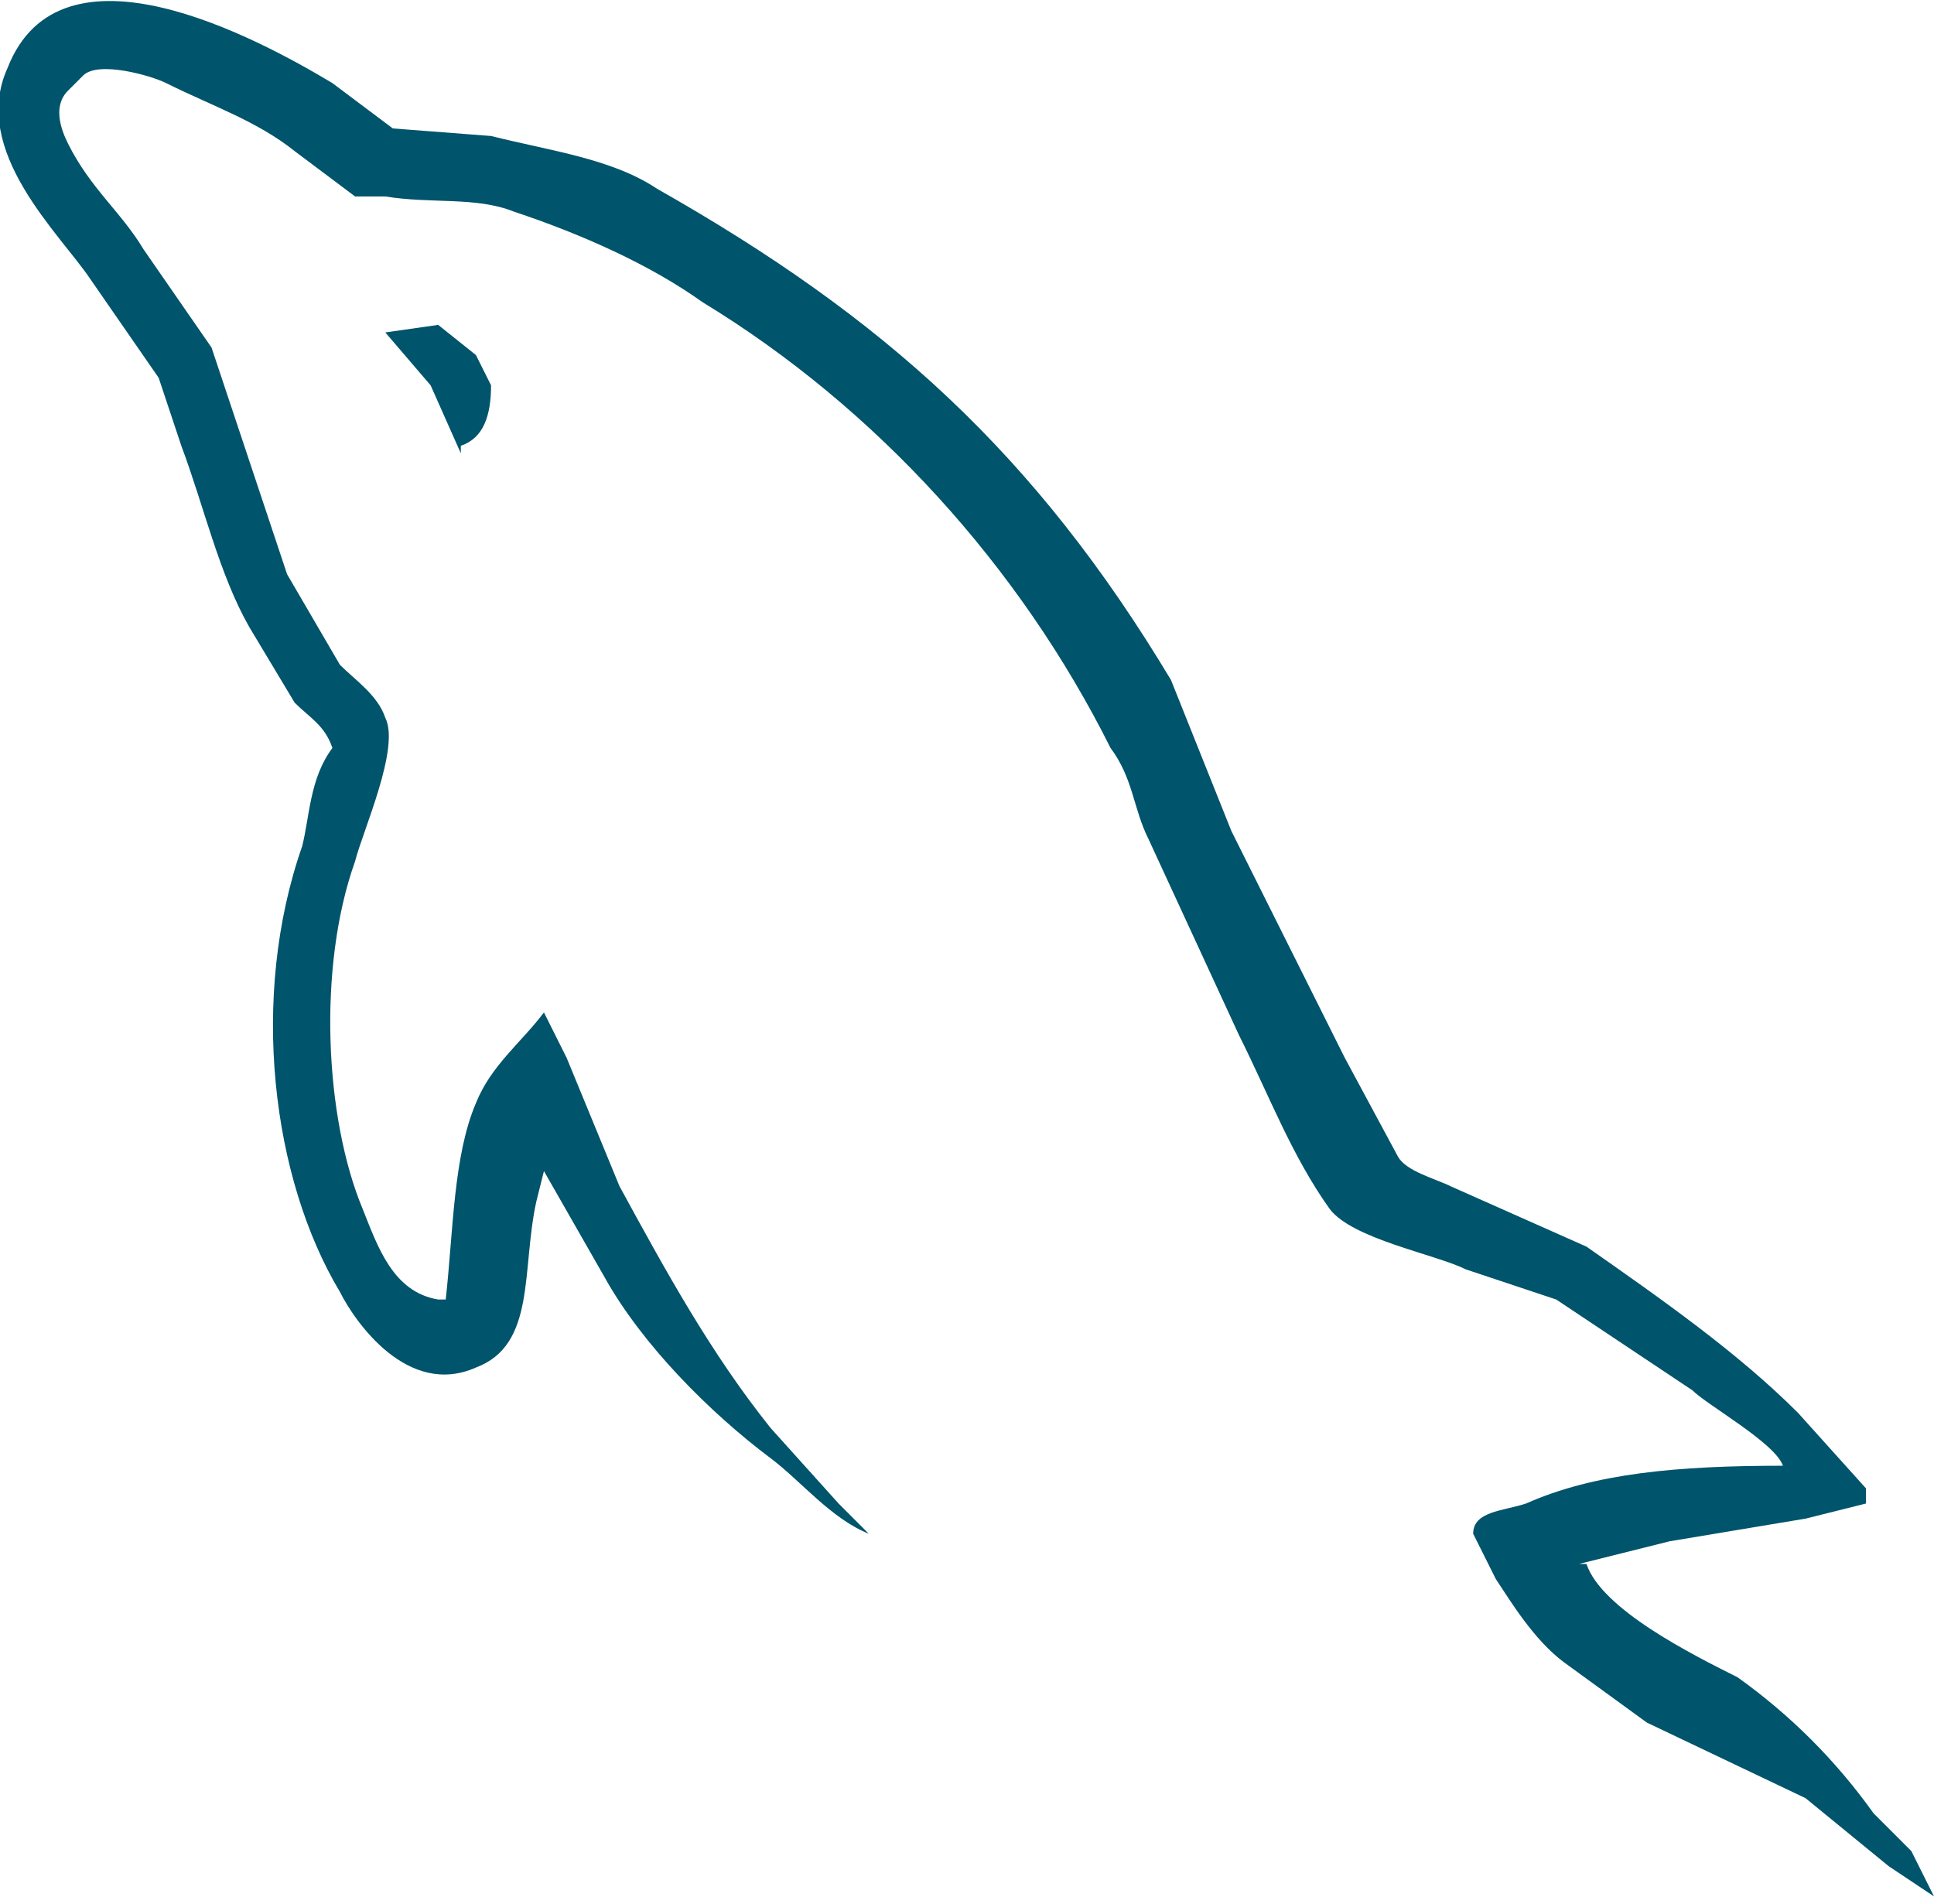
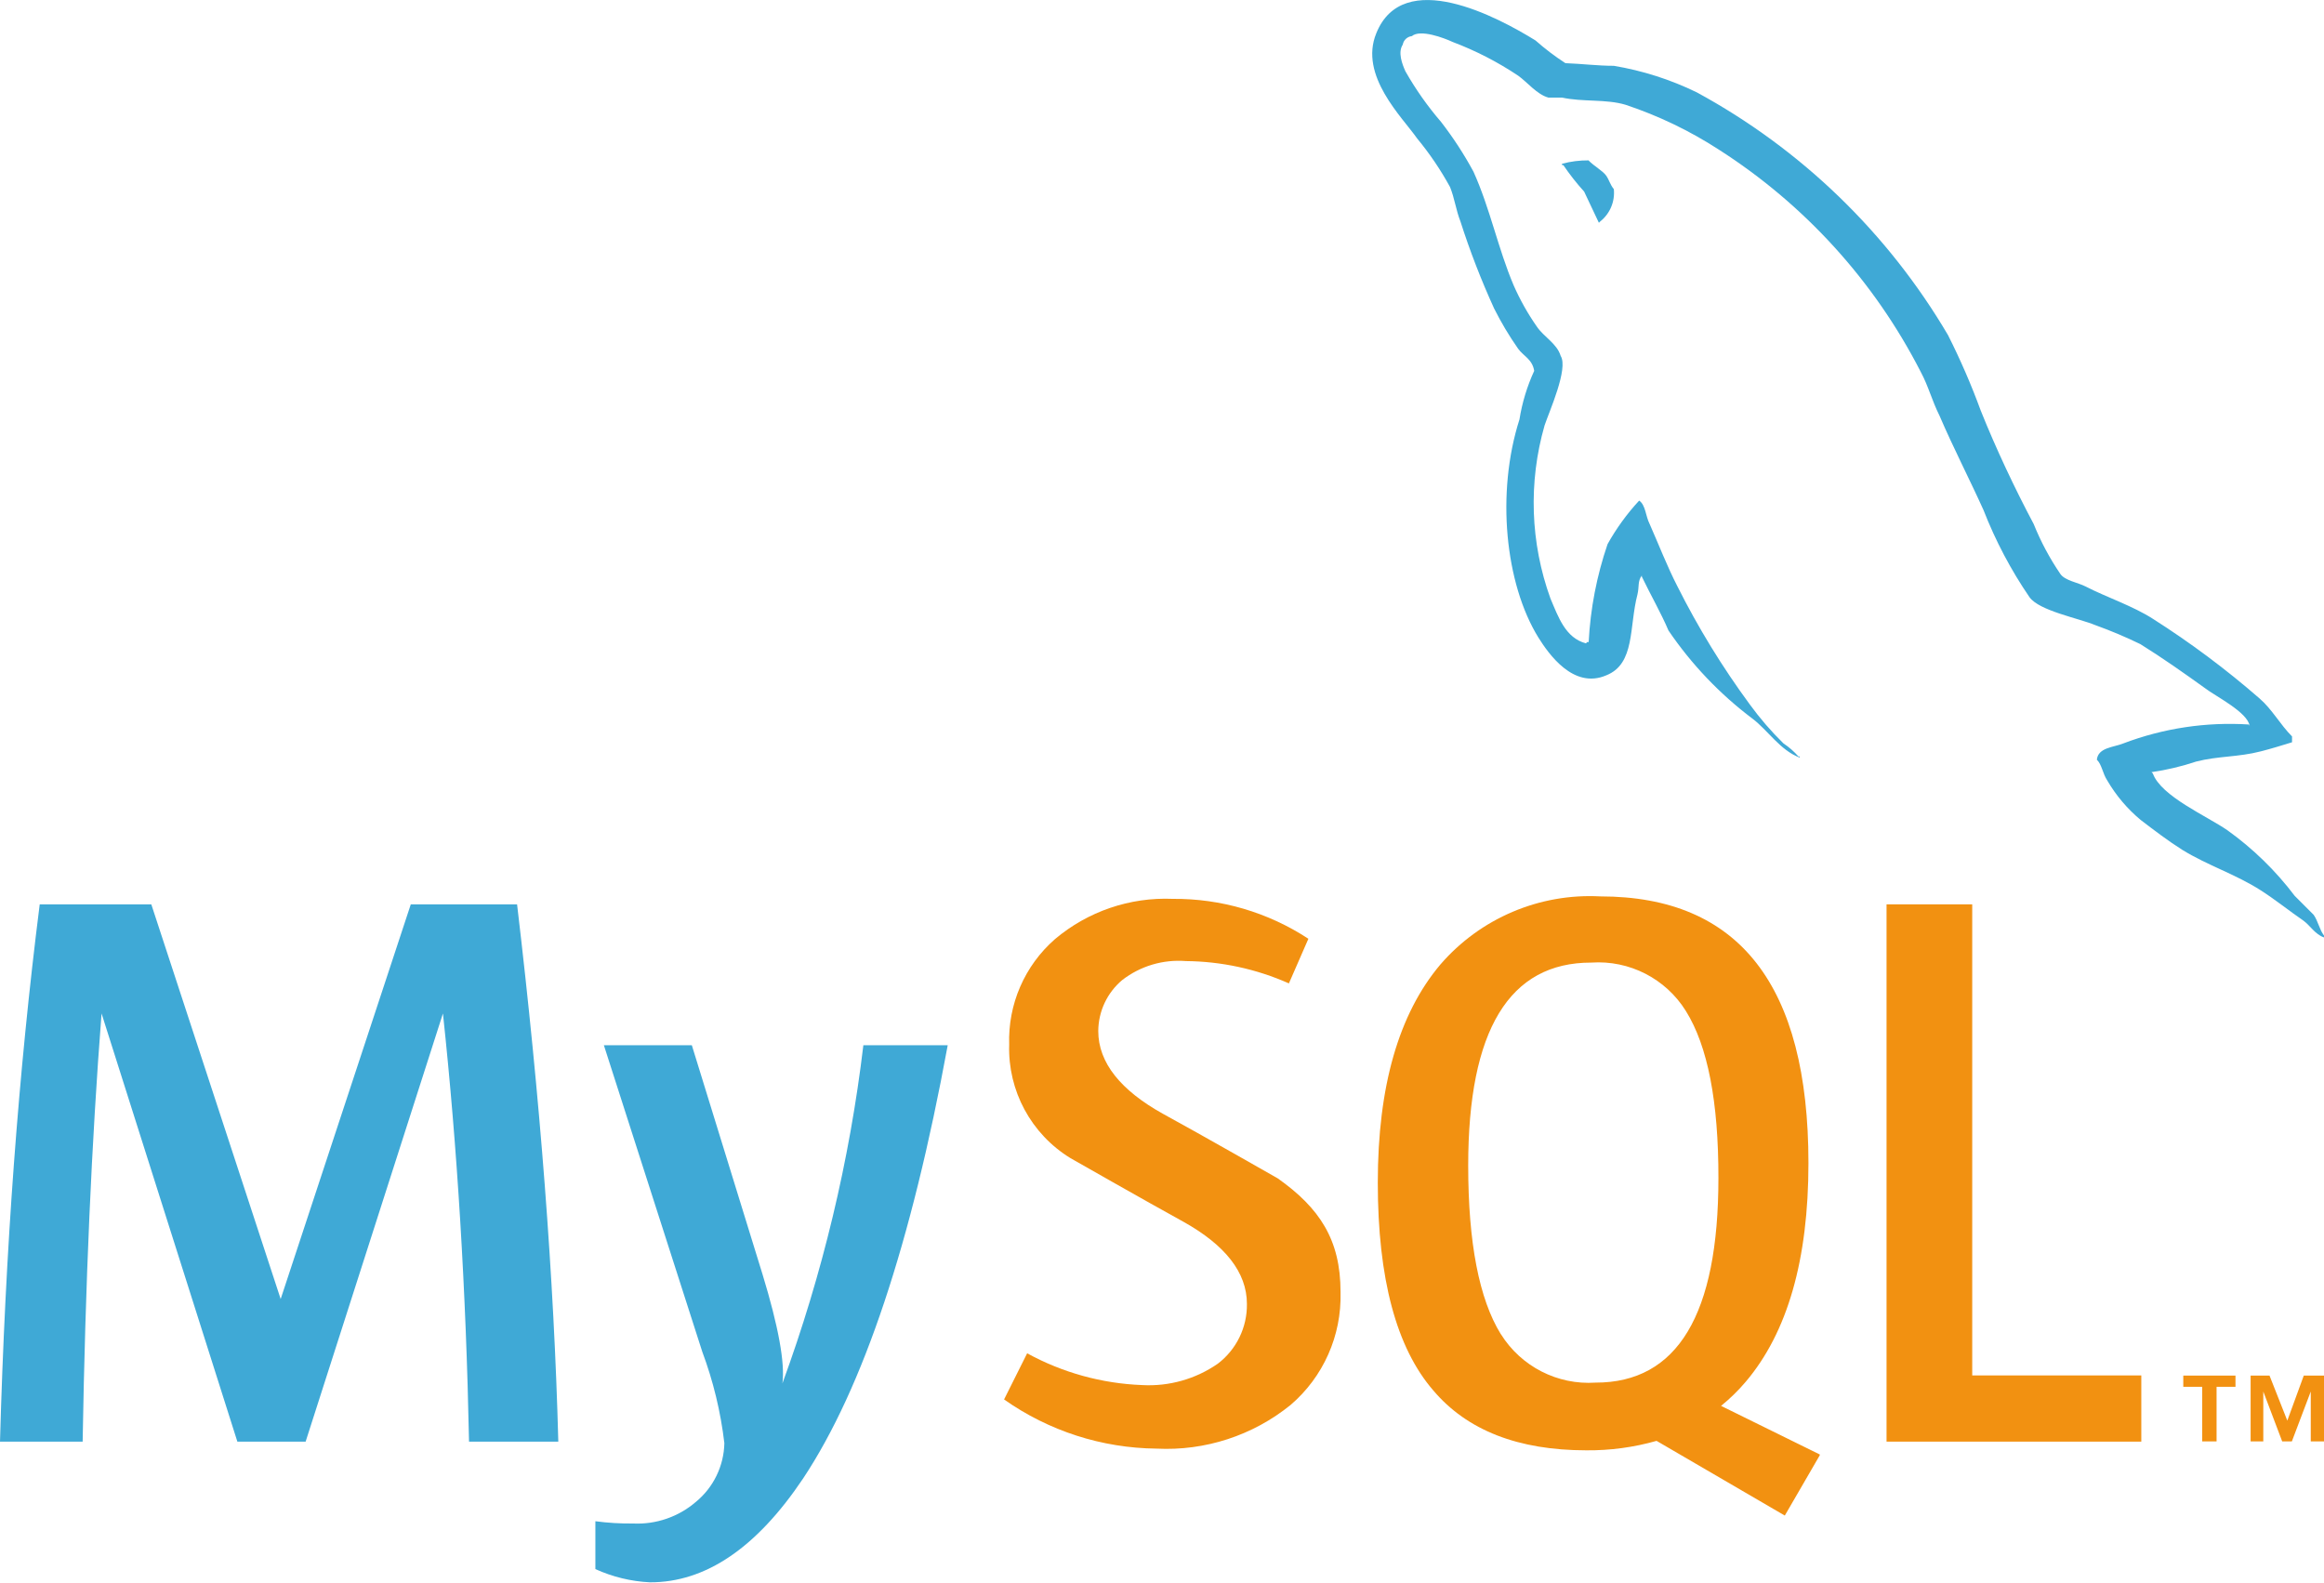
- <svg xmlns="http://www.w3.org/2000/svg" preserveAspectRatio="xMidYMid" viewBox="0 0 256 252">
-   <path fill="#00546B" d="M236 194c-14 0-25 1-34 5-3 1-7 1-7 4l3 6c2 3 5 8 9 11l11 8 21 10 11 9 6 4-3-6-5-5c-5-7-11-13-18-18-6-3-18-9-20-15h-1l12-3 18-3 8-2v-2l-9-10c-8-8-18-15-28-22l-18-8c-2-1-6-2-7-4l-7-13-15-30-8-20c-18-30-38-48-68-65-6-4-14-5-22-7l-13-1-8-6C34 5 8-9 1 9c-5 11 7 22 11 28l9 13 3 9c3 8 5 17 9 24l6 10c2 2 4 3 5 6-3 4-3 9-4 13-7 20-4 44 5 59 2 4 9 14 18 10 8-3 6-13 8-22l1-4 8 14c5 9 14 18 22 24 4 3 8 8 13 10l-4-4-9-10c-8-10-14-21-20-32l-7-17-3-6c-3 4-7 7-9 12-3 7-3 17-4 26h-1c-6-1-8-7-10-12-5-12-6-32-1-46 1-4 6-15 4-19-1-3-4-5-6-7l-7-12-10-30-9-13c-3-5-7-8-10-14-1-2-2-5 0-7l2-2c2-2 9 0 11 1 6 3 12 5 17 9l8 6h4c6 1 12 0 17 2 9 3 18 7 25 12 23 14 42 35 54 59 3 4 3 8 5 12l12 26c4 8 7 16 12 23 3 4 14 6 18 8l12 4 18 12c2 2 11 7 12 10Z" />
-   <path fill="#00546B" d="m58 43-7 1 6 7 4 9v-1c3-1 4-4 4-8l-2-4-5-4Z" />
+ <svg xmlns="http://www.w3.org/2000/svg" id="Layer_1" data-name="Layer 1" viewBox="0 0 122.88 83.67">
+   <defs>
+     <style>.cls-1,.cls-4{fill:#3fa9d6;}.cls-2,.cls-3{fill:#f29111;}.cls-3,.cls-4{fill-rule:evenodd;}</style>
+   </defs>
+   <path class="cls-1" d="M29.54,76.23H24.8q-.24-12-1.38-22.64h0L16.16,76.23H12.55L5.37,53.59h0q-.79,10.19-1,22.64H0Q.42,61.08,2.1,47.82H8l6.84,20.87h0l6.88-20.87h5.62q1.84,15.52,2.18,28.41Zm0,0Z" />
+   <path class="cls-1" d="M50.11,55.27Q47.22,71,42.47,78.17q-3.69,5.51-8.1,5.5a7.89,7.89,0,0,1-2.89-.7V80.44a14.05,14.05,0,0,0,2,.12,4.74,4.74,0,0,0,3.31-1.14,4.13,4.13,0,0,0,1.51-3.11,20.77,20.77,0,0,0-1.17-4.84l-5.2-16.2h4.65l3.74,12.12q1.26,4.13,1.05,5.76a79.31,79.31,0,0,0,4.28-17.88Zm0,0Z" />
+   <path class="cls-2" d="M70.88,68.35a7.56,7.56,0,0,1-2.64,5.94,10.42,10.42,0,0,1-7.09,2.31A14.22,14.22,0,0,1,53.09,74l1.22-2.44a13.76,13.76,0,0,0,6.08,1.68,6.39,6.39,0,0,0,4-1.13,3.9,3.9,0,0,0,1.54-3.16c0-1.68-1.17-3.12-3.33-4.33-2-1.1-6-3.38-6-3.38a6.79,6.79,0,0,1-3.24-6,7.09,7.09,0,0,1,2.42-5.58,9.06,9.06,0,0,1,6.23-2.13,12.87,12.87,0,0,1,7.17,2.11L68.15,52a13.74,13.74,0,0,0-5.45-1.18,4.87,4.87,0,0,0-3.36,1,3.55,3.55,0,0,0-1.27,2.7c0,1.68,1.2,3.14,3.41,4.37,2,1.09,6.08,3.42,6.08,3.42,2.22,1.57,3.32,3.25,3.32,6Zm0,0Z" />
+   <path class="cls-3" d="M79.35,70.54c-1.14-1.85-1.72-4.82-1.72-8.91q0-10.74,6.51-10.73a5.45,5.45,0,0,1,5,2.56q1.73,2.77,1.72,8.84,0,10.82-6.5,10.81a5.47,5.47,0,0,1-5-2.56Zm16.87,6.37L91,74.34a9.72,9.72,0,0,0,1.3-1.27q3.32-3.91,3.32-11.57,0-14.1-11-14.1A10.44,10.44,0,0,0,76.16,51q-3.31,3.92-3.31,11.53t2.94,11c1.78,2.1,4.48,3.16,8.09,3.16a13.16,13.16,0,0,0,3.71-.5l6.78,3.95,1.85-3.19Zm0,0Z" />
+   <polygon class="cls-2" points="113.22 76.23 99.75 76.23 99.75 47.82 104.28 47.82 104.28 72.73 113.22 72.73 113.22 76.23 113.22 76.23" />
+   <path class="cls-2" d="M116.45,76.22h.75V73.33h1v-.59h-2.76v.59h1v2.89Zm5.72,0h.71V72.74h-1.07l-.87,2.38L120,72.74h-1v3.48h.67V73.58h0l1,2.64h.51l1-2.64v2.64Zm0,0Z" />
+   <path class="cls-4" d="M118.91,38.31a15.86,15.86,0,0,0-6.64,1c-.51.21-1.33.21-1.4.86.27.27.3.72.55,1.1a7.87,7.87,0,0,0,1.77,2.09c.72.55,1.44,1.1,2.2,1.58,1.33.82,2.84,1.3,4.13,2.13.76.48,1.51,1.09,2.27,1.61.37.27.61.72,1.09.89v-.1c-.24-.31-.31-.76-.55-1.1l-1-1a16.49,16.49,0,0,0-3.56-3.47c-1.1-.76-3.5-1.79-3.94-3l-.07-.07a13.51,13.51,0,0,0,2.36-.56c1.17-.3,2.23-.23,3.42-.54.55-.14,1.1-.31,1.65-.48v-.31c-.62-.62-1.06-1.44-1.71-2a46.9,46.9,0,0,0-5.65-4.22c-1.06-.68-2.43-1.13-3.56-1.71-.41-.21-1.09-.31-1.33-.66a13.87,13.87,0,0,1-1.41-2.64c-1-1.88-2-4-2.8-6A37.42,37.42,0,0,0,103,17.72,34.56,34.56,0,0,0,89.71,4.88a16.08,16.08,0,0,0-4.38-1.4c-.85,0-1.71-.11-2.56-.14a13.4,13.4,0,0,1-1.58-1.2c-2-1.24-7-3.91-8.42-.38C71.85,4,74.14,6.19,74.93,7.32a16.35,16.35,0,0,1,1.74,2.57c.24.59.31,1.21.55,1.82A41.7,41.7,0,0,0,79,16.31a16.86,16.86,0,0,0,1.27,2.13c.27.38.75.55.85,1.17a9.9,9.9,0,0,0-.78,2.57c-1.24,3.88-.76,8.68,1,11.53.54.86,1.85,2.75,3.59,2,1.54-.61,1.2-2.57,1.65-4.28.1-.42,0-.69.23-1v.06c.48,1,1,1.89,1.41,2.85A19.65,19.65,0,0,0,92.66,38c.82.62,1.47,1.68,2.5,2.06V40h-.07a4,4,0,0,0-.79-.69,16.31,16.31,0,0,1-1.78-2.06A43.24,43.24,0,0,1,88.69,31c-.55-1.07-1-2.24-1.47-3.3-.21-.41-.21-1-.55-1.23A12,12,0,0,0,85,28.77a19,19,0,0,0-1,5.18c-.14,0-.07,0-.14.07-1.09-.28-1.47-1.41-1.88-2.37a14.85,14.85,0,0,1-.31-9.16c.24-.72,1.27-3,.85-3.67-.2-.66-.89-1-1.26-1.55a12.77,12.77,0,0,1-1.23-2.19c-.82-1.93-1.24-4.05-2.12-6a19.24,19.24,0,0,0-1.72-2.64,16.78,16.78,0,0,1-1.88-2.67c-.17-.38-.41-1-.14-1.41a.55.55,0,0,1,.48-.45c.45-.38,1.71.1,2.16.31A17.11,17.11,0,0,1,80.27,4c.48.34,1,1,1.6,1.16h.72c1.1.24,2.33.07,3.36.38a21.63,21.63,0,0,1,4.93,2.37,30.37,30.37,0,0,1,10.67,11.74c.42.78.59,1.51,1,2.33.72,1.68,1.61,3.4,2.33,5a22.85,22.85,0,0,0,2.43,4.6c.52.72,2.57,1.1,3.49,1.48a23.92,23.92,0,0,1,2.37,1c1.16.72,2.32,1.54,3.42,2.33.54.42,2.26,1.27,2.36,2Zm0,0Z" />
+   <path class="cls-4" d="M84,8.48a5.2,5.2,0,0,0-1.41.18v.07h.07a12.56,12.56,0,0,0,1.1,1.4c.27.55.51,1.1.78,1.65l.07-.07A1.93,1.93,0,0,0,85.33,10c-.2-.24-.24-.48-.41-.72s-.65-.51-.92-.79Zm0,0Z" />
</svg>
